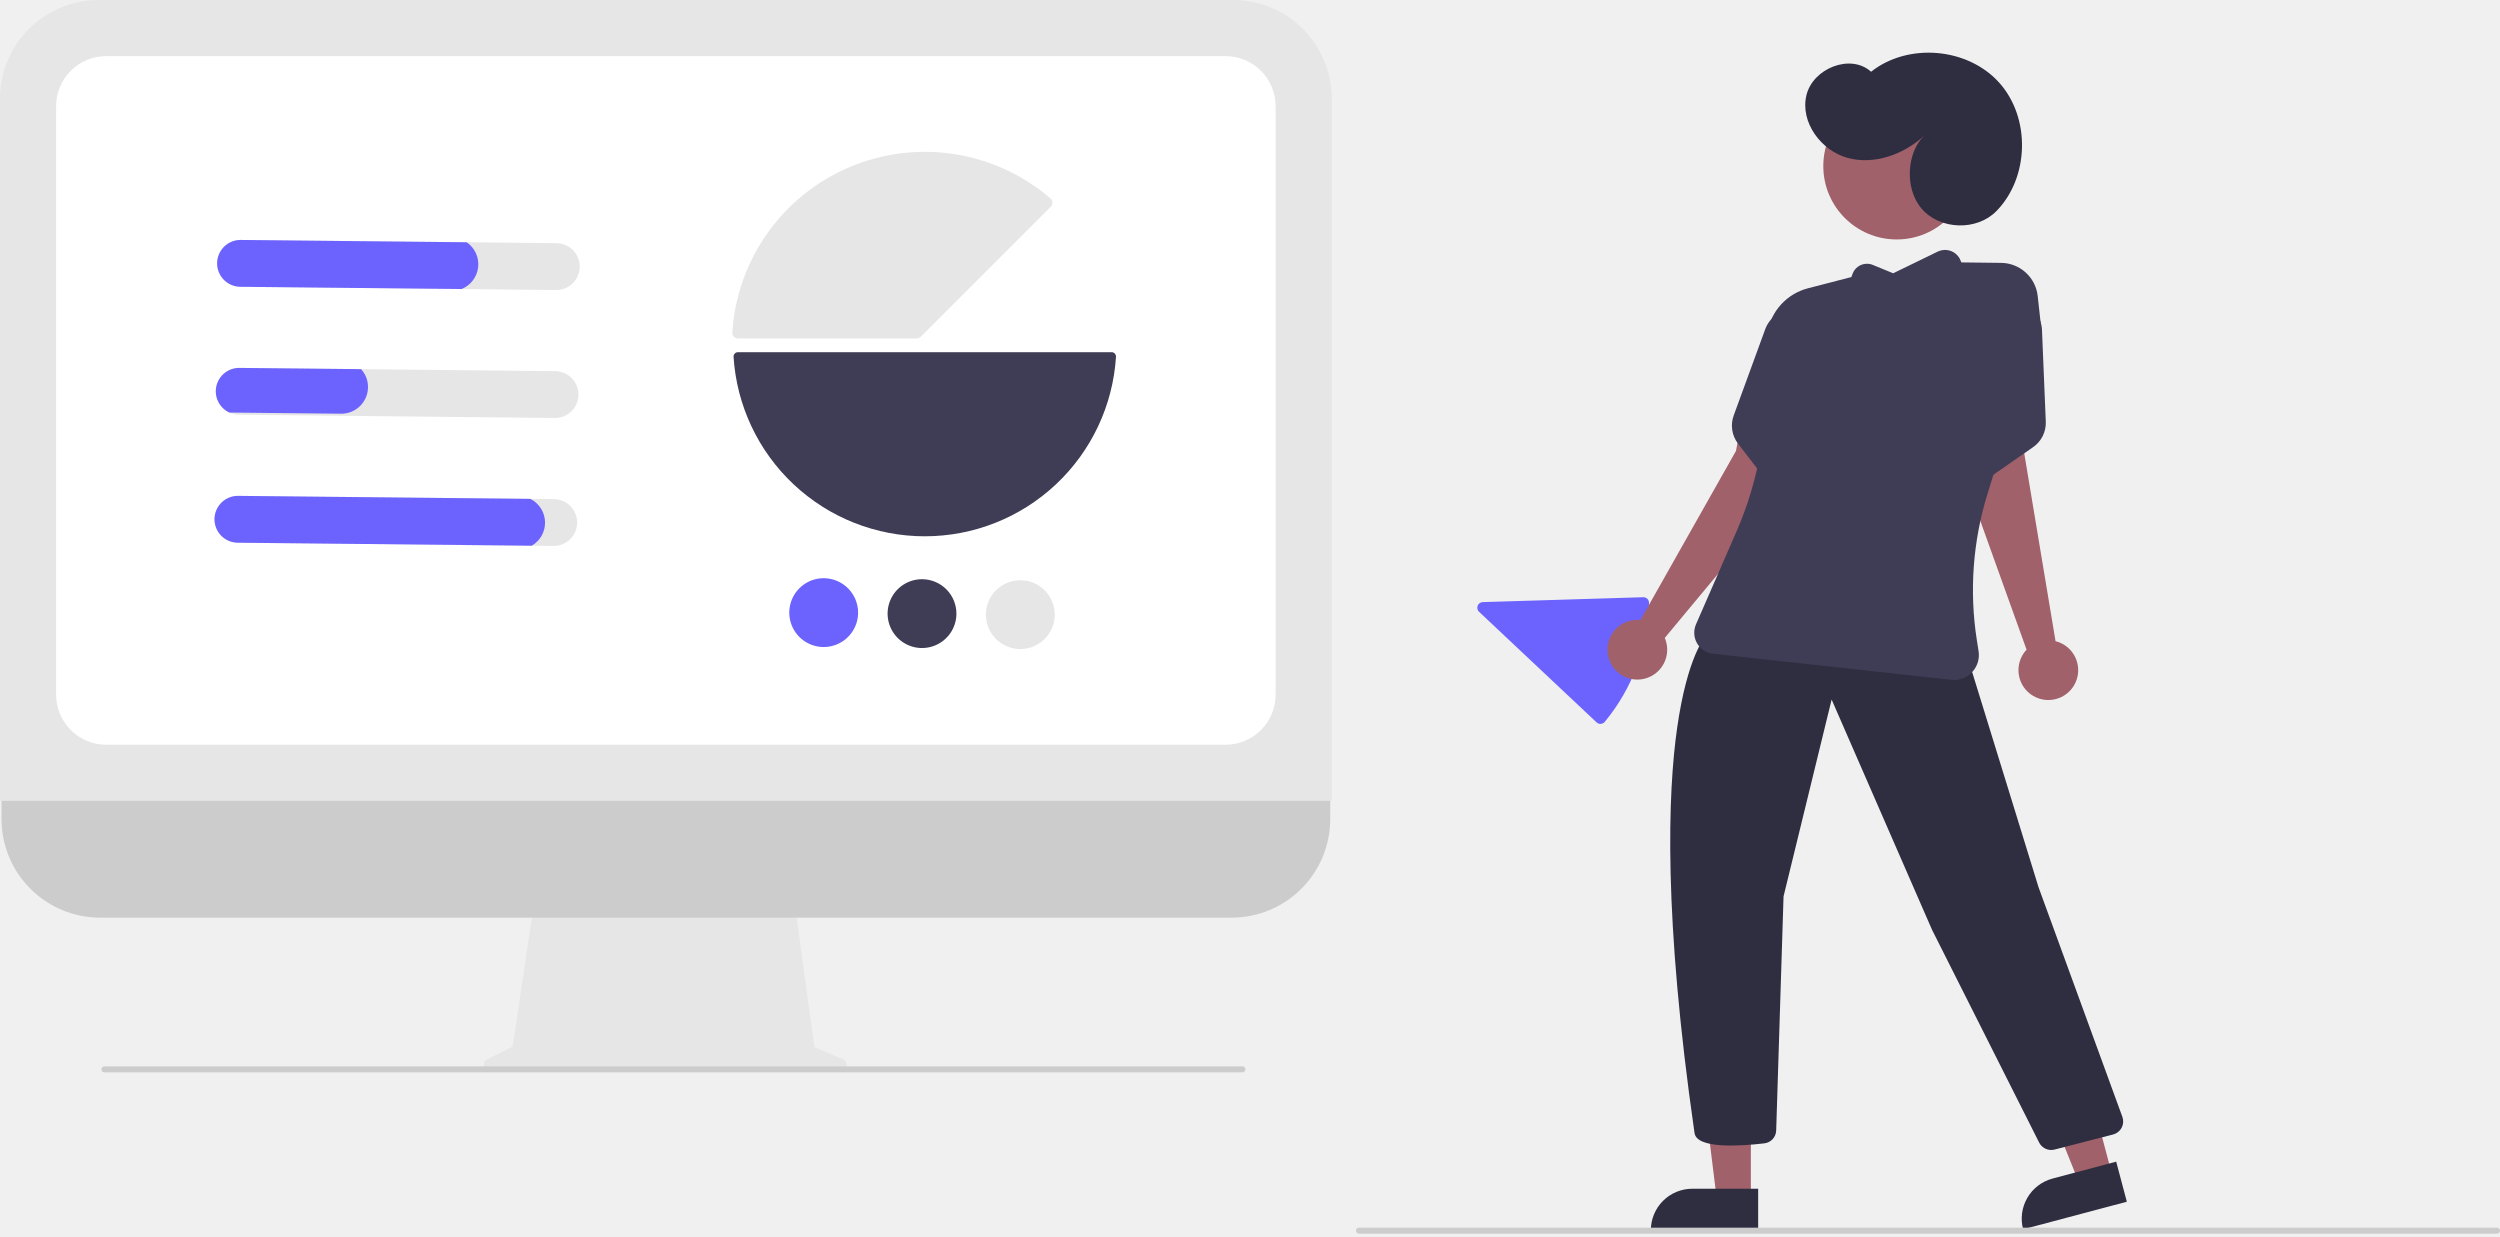
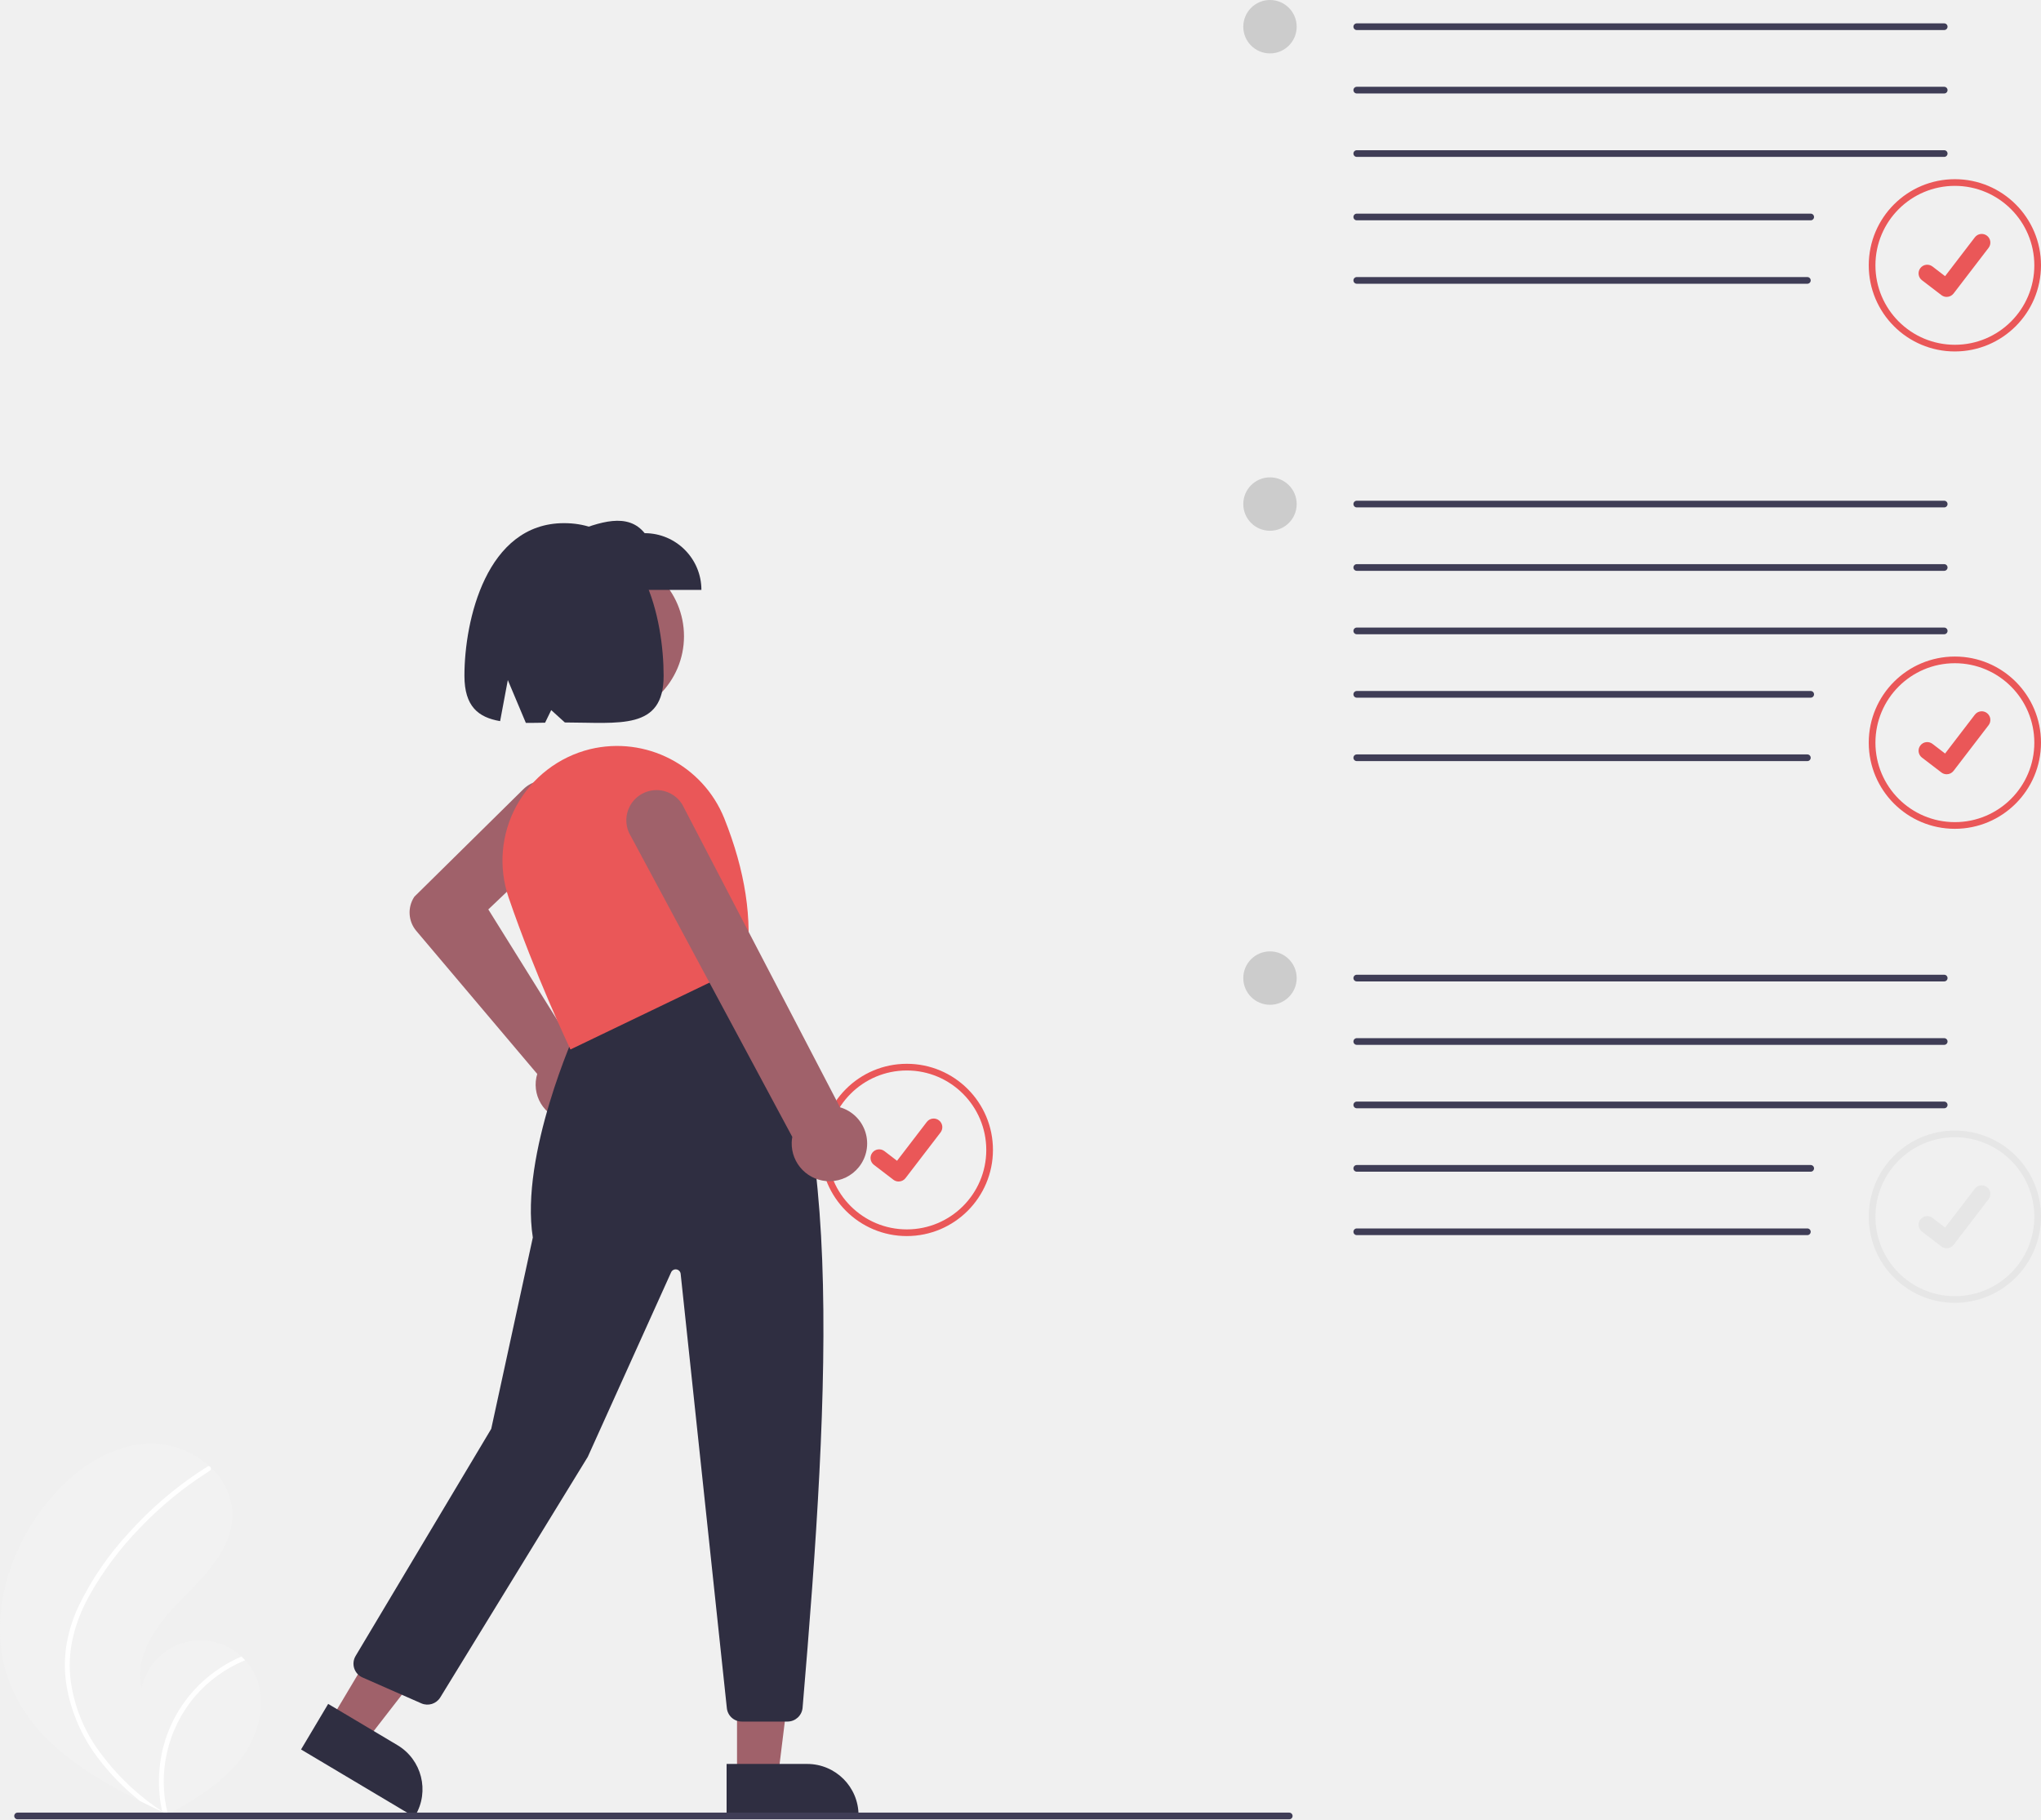
- <svg xmlns="http://www.w3.org/2000/svg" width="540" height="267" viewBox="0 0 540 267" fill="none">
-   <path d="M182.077 228.786L175.908 226.189L171.676 195.266H115.325L110.738 226.063L105.219 228.822C104.955 228.954 104.743 229.171 104.618 229.439C104.493 229.706 104.462 230.008 104.53 230.295C104.598 230.582 104.76 230.838 104.992 231.022C105.223 231.205 105.51 231.305 105.805 231.305H181.568C181.871 231.305 182.164 231.2 182.398 231.008C182.632 230.817 182.793 230.55 182.853 230.253C182.913 229.957 182.868 229.649 182.727 229.381C182.585 229.114 182.356 228.904 182.077 228.786Z" fill="#E6E6E6" />
-   <path d="M266.082 198.215H21.575C15.935 198.202 10.531 195.952 6.548 191.96C2.565 187.968 0.328 182.558 0.328 176.919V154.968H287.329V176.919C287.329 182.558 285.092 187.968 281.109 191.96C277.125 195.952 271.721 198.202 266.082 198.215Z" fill="#CCCCCC" />
-   <path d="M287.656 172.987H0V21.296C0.006 15.65 2.252 10.237 6.244 6.244C10.237 2.252 15.65 0.006 21.296 0H266.361C272.007 0.006 277.42 2.252 281.412 6.244C285.404 10.237 287.65 15.65 287.656 21.296V172.987Z" fill="#E6E6E6" />
-   <path d="M264.722 160.865H22.934C20.067 160.861 17.319 159.721 15.292 157.694C13.266 155.668 12.125 152.919 12.122 150.053V22.934C12.125 20.067 13.266 17.319 15.292 15.292C17.319 13.265 20.067 12.125 22.934 12.122H264.722C267.589 12.125 270.337 13.265 272.364 15.292C274.391 17.319 275.531 20.067 275.534 22.934V150.053C275.531 152.919 274.391 155.668 272.364 157.694C270.337 159.721 267.589 160.861 264.722 160.865Z" fill="white" />
-   <path d="M158.446 77.017C158.446 77.038 158.447 77.058 158.448 77.079C159.116 87.579 163.758 97.432 171.43 104.632C179.102 111.832 189.229 115.84 199.751 115.84C210.273 115.84 220.4 111.832 228.072 104.632C235.745 97.431 240.387 87.579 241.054 77.079C241.063 76.949 241.044 76.819 241 76.696C240.956 76.574 240.888 76.462 240.798 76.367C240.71 76.272 240.604 76.197 240.486 76.146C240.367 76.095 240.24 76.069 240.111 76.069L159.392 76.069C159.141 76.07 158.9 76.17 158.723 76.348C158.546 76.525 158.446 76.766 158.446 77.017Z" fill="#3F3D56" />
-   <path d="M227.333 43.785C227.333 44.108 227.205 44.417 226.977 44.645L198.874 72.748C198.762 72.861 198.628 72.951 198.481 73.012C198.333 73.073 198.176 73.104 198.016 73.103H159.392C159.226 73.104 159.062 73.07 158.91 73.005C158.758 72.939 158.621 72.842 158.508 72.721C158.394 72.599 158.305 72.456 158.249 72.298C158.192 72.141 158.169 71.974 158.179 71.808C158.671 64.076 161.309 56.635 165.797 50.319C170.285 44.004 176.445 39.066 183.585 36.059C190.725 33.052 198.562 32.096 206.216 33.298C213.869 34.501 221.036 37.813 226.91 42.864C227.037 42.974 227.14 43.108 227.212 43.258C227.285 43.409 227.326 43.573 227.332 43.74C227.333 43.755 227.333 43.77 227.333 43.785Z" fill="#E6E6E6" />
-   <path d="M346.579 155.976C346.367 156.202 346.076 156.338 345.766 156.358C345.601 156.369 345.435 156.345 345.279 156.289C345.123 156.233 344.98 156.145 344.86 156.031L319.478 132.15C319.303 131.986 319.181 131.773 319.127 131.54C319.073 131.306 319.09 131.061 319.175 130.837C319.26 130.613 319.41 130.418 319.605 130.279C319.8 130.14 320.033 130.061 320.273 130.054L354.938 128.998C355.103 128.993 355.267 129.021 355.42 129.082C355.573 129.142 355.713 129.233 355.83 129.349C355.947 129.465 356.039 129.604 356.101 129.757C356.163 129.909 356.193 130.073 356.19 130.238C355.984 139.63 352.615 148.679 346.629 155.92C346.613 155.939 346.597 155.958 346.579 155.976Z" fill="#6C63FF" />
-   <path d="M185.35 132.4C185.335 133.87 184.884 135.303 184.055 136.517C183.225 137.731 182.055 138.672 180.691 139.22C179.327 139.769 177.831 139.901 176.392 139.599C174.953 139.298 173.636 138.576 172.607 137.526C171.578 136.476 170.884 135.144 170.612 133.699C170.34 132.254 170.502 130.761 171.079 129.409C171.655 128.057 172.62 126.906 173.851 126.101C175.081 125.297 176.523 124.876 177.993 124.891C179.964 124.913 181.845 125.717 183.224 127.124C184.603 128.532 185.368 130.43 185.35 132.4Z" fill="#6C63FF" />
-   <path d="M206.587 132.618C206.572 134.088 206.121 135.521 205.292 136.735C204.462 137.949 203.292 138.889 201.928 139.438C200.564 139.987 199.068 140.119 197.629 139.817C196.19 139.515 194.873 138.794 193.844 137.744C192.815 136.694 192.121 135.362 191.849 133.917C191.577 132.472 191.739 130.979 192.316 129.627C192.892 128.274 193.857 127.123 195.088 126.319C196.318 125.515 197.76 125.094 199.23 125.109C201.201 125.131 203.082 125.934 204.461 127.342C205.84 128.75 206.605 130.647 206.587 132.618Z" fill="#3F3D56" />
-   <path d="M227.824 132.836C227.809 134.306 227.358 135.739 226.529 136.952C225.699 138.166 224.529 139.107 223.165 139.656C221.801 140.205 220.305 140.336 218.866 140.035C217.427 139.733 216.11 139.012 215.081 137.962C214.052 136.911 213.358 135.58 213.086 134.135C212.814 132.69 212.976 131.197 213.553 129.845C214.129 128.492 215.094 127.341 216.325 126.537C217.555 125.733 218.997 125.311 220.467 125.327C222.438 125.349 224.319 126.152 225.698 127.56C227.077 128.968 227.842 130.865 227.824 132.836Z" fill="#E6E6E6" />
-   <path d="M120.213 52.528L52.014 51.828C51.349 51.821 50.69 51.945 50.073 52.192C49.456 52.44 48.895 52.807 48.42 53.272C47.945 53.737 47.566 54.291 47.305 54.902C47.044 55.513 46.907 56.17 46.9 56.834C46.893 57.499 47.017 58.158 47.266 58.775C47.514 59.392 47.881 59.953 48.346 60.428C48.811 60.902 49.366 61.28 49.977 61.541C50.589 61.801 51.245 61.938 51.91 61.944L120.11 62.644C120.774 62.651 121.434 62.528 122.05 62.28C122.667 62.032 123.229 61.666 123.704 61.201C124.179 60.736 124.557 60.182 124.818 59.571C125.079 58.959 125.217 58.303 125.223 57.638C125.23 56.973 125.106 56.314 124.858 55.697C124.61 55.081 124.243 54.519 123.777 54.045C123.312 53.57 122.758 53.192 122.146 52.932C121.535 52.672 120.878 52.534 120.213 52.528Z" fill="#E6E6E6" />
-   <path d="M119.93 80.168L51.73 79.468C50.573 79.454 49.445 79.838 48.537 80.555C47.628 81.273 46.993 82.28 46.738 83.41C46.483 84.539 46.624 85.722 47.137 86.76C47.649 87.798 48.502 88.629 49.554 89.113C50.203 89.417 50.91 89.578 51.627 89.584L119.826 90.284C120.491 90.291 121.151 90.168 121.768 89.921C122.385 89.673 122.947 89.306 123.422 88.841C123.897 88.377 124.276 87.823 124.537 87.211C124.798 86.6 124.936 85.942 124.943 85.278C124.95 84.613 124.825 83.953 124.577 83.337C124.329 82.72 123.961 82.158 123.496 81.683C123.03 81.209 122.475 80.831 121.864 80.571C121.252 80.311 120.595 80.174 119.93 80.168V80.168Z" fill="#E6E6E6" />
-   <path d="M119.646 107.806L51.447 107.107C50.782 107.099 50.123 107.223 49.506 107.471C48.889 107.718 48.327 108.085 47.852 108.55C47.377 109.015 46.999 109.569 46.738 110.18C46.477 110.792 46.34 111.448 46.333 112.113C46.326 112.777 46.45 113.437 46.698 114.053C46.947 114.67 47.314 115.231 47.779 115.706C48.244 116.181 48.799 116.559 49.41 116.819C50.022 117.079 50.678 117.216 51.343 117.223L119.542 117.922C120.207 117.93 120.867 117.807 121.484 117.559C122.101 117.312 122.663 116.945 123.139 116.48C123.614 116.015 123.993 115.461 124.254 114.85C124.515 114.238 124.652 113.581 124.659 112.916C124.666 112.252 124.542 111.592 124.293 110.975C124.045 110.358 123.678 109.797 123.212 109.322C122.746 108.848 122.192 108.469 121.58 108.209C120.968 107.949 120.311 107.812 119.646 107.806Z" fill="#E6E6E6" />
-   <path d="M100.805 52.329L52.014 51.828C51.349 51.821 50.69 51.945 50.073 52.192C49.456 52.44 48.895 52.807 48.42 53.272C47.945 53.737 47.566 54.291 47.305 54.902C47.044 55.513 46.907 56.17 46.9 56.834C46.893 57.499 47.017 58.158 47.266 58.775C47.514 59.392 47.881 59.953 48.346 60.428C48.811 60.902 49.366 61.28 49.977 61.541C50.589 61.801 51.245 61.938 51.91 61.944L99.685 62.434C100.656 62.048 101.503 61.406 102.136 60.575C102.77 59.744 103.165 58.757 103.28 57.718C103.395 56.68 103.226 55.63 102.79 54.681C102.354 53.731 101.668 52.918 100.805 52.329Z" fill="#6C63FF" />
-   <path d="M77.989 79.737L51.73 79.468C50.573 79.454 49.445 79.838 48.537 80.555C47.628 81.273 46.993 82.28 46.738 83.41C46.483 84.539 46.624 85.722 47.137 86.76C47.649 87.798 48.502 88.629 49.554 89.113L73.672 89.361C75.199 89.376 76.67 88.784 77.761 87.715C78.852 86.646 79.474 85.188 79.49 83.661C79.513 82.208 78.975 80.803 77.989 79.737Z" fill="#6C63FF" />
-   <path d="M114.55 107.754L51.447 107.107C50.782 107.099 50.123 107.223 49.506 107.471C48.889 107.718 48.327 108.085 47.852 108.55C47.377 109.015 46.999 109.569 46.738 110.18C46.477 110.792 46.34 111.448 46.333 112.113C46.326 112.777 46.45 113.437 46.698 114.053C46.947 114.67 47.314 115.231 47.779 115.706C48.244 116.181 48.799 116.559 49.41 116.819C50.022 117.079 50.678 117.216 51.343 117.223L114.853 117.874C115.753 117.356 116.496 116.603 117.002 115.696C117.508 114.789 117.759 113.762 117.728 112.724C117.697 111.685 117.385 110.675 116.826 109.8C116.266 108.925 115.48 108.218 114.55 107.754H114.55Z" fill="#6C63FF" />
-   <path d="M378.183 258.874L370.807 258.874L367.299 230.423L378.186 230.424L378.183 258.874Z" fill="#A0616A" />
-   <path d="M365.539 256.767H379.764V265.723H356.582C356.582 264.547 356.814 263.382 357.264 262.296C357.714 261.209 358.374 260.222 359.205 259.39C360.037 258.558 361.024 257.899 362.111 257.448C363.198 256.998 364.362 256.767 365.539 256.767Z" fill="#2F2E41" />
-   <path d="M456.111 253.359L448.982 255.253L438.282 228.659L448.804 225.862L456.111 253.359Z" fill="#A0616A" />
-   <path d="M443.349 254.57L457.097 250.916L459.398 259.572L436.993 265.526C436.383 263.231 436.71 260.786 437.902 258.732C439.094 256.677 441.053 255.18 443.349 254.57Z" fill="#2F2E41" />
-   <path d="M409.68 51.723C418.432 51.723 425.527 44.628 425.527 35.876C425.527 27.124 418.432 20.029 409.68 20.029C400.928 20.029 393.833 27.124 393.833 35.876C393.833 44.628 400.928 51.723 409.68 51.723Z" fill="#A0616A" />
-   <path d="M440.458 246.798L417.322 200.843L395.632 151.104L385.246 193.622L383.656 244.172C383.638 244.869 383.368 245.536 382.897 246.05C382.425 246.563 381.783 246.888 381.091 246.966C375.673 247.599 366.511 248.151 366.019 244.739C359.258 197.878 360.252 171.235 362.276 157.136C364.481 141.781 368.266 137.602 368.426 137.431L368.534 137.316L424.949 142.475L425.165 142.495L440.325 191.643L458.433 241.243C458.572 241.624 458.63 242.03 458.602 242.434C458.575 242.838 458.463 243.233 458.275 243.591C458.086 243.95 457.824 244.265 457.506 244.516C457.188 244.768 456.821 244.95 456.429 245.051L443.775 248.305C443.542 248.364 443.302 248.395 443.061 248.395C442.522 248.394 441.994 248.245 441.535 247.963C441.075 247.681 440.703 247.278 440.458 246.798Z" fill="#2F2E41" />
-   <path d="M443.999 138.496L437.104 97.123L438.803 86.88C440.249 78.165 438.95 69.217 435.087 61.273L425.564 106.422L437.739 140.336C436.769 141.368 436.166 142.691 436.022 144.1C435.878 145.508 436.202 146.925 436.943 148.132C437.685 149.339 438.803 150.267 440.125 150.775C441.447 151.283 442.899 151.342 444.258 150.943C445.617 150.543 446.806 149.708 447.643 148.565C448.48 147.422 448.917 146.036 448.888 144.62C448.858 143.204 448.363 141.838 447.48 140.731C446.597 139.624 445.373 138.838 443.999 138.496Z" fill="#A0616A" />
-   <path d="M374.972 97.399L354.338 133.916C352.928 133.767 351.509 134.086 350.298 134.824C349.088 135.562 348.155 136.678 347.642 138C347.129 139.322 347.065 140.775 347.46 142.136C347.856 143.498 348.688 144.691 349.83 145.532C350.971 146.373 352.357 146.815 353.774 146.79C355.192 146.765 356.561 146.274 357.672 145.393C358.782 144.511 359.572 143.289 359.919 141.915C360.266 140.54 360.15 139.09 359.591 137.787L382.634 110.085L389.133 64.402C382.785 70.546 378.504 78.51 376.88 87.193L374.972 97.399Z" fill="#A0616A" />
-   <path d="M421.487 146.832L370.024 141.212C369.313 141.135 368.629 140.891 368.03 140.5C367.43 140.11 366.93 139.584 366.571 138.964C366.212 138.345 366.004 137.65 365.963 136.935C365.922 136.221 366.05 135.507 366.337 134.851L375.09 114.787C377.529 109.197 379.28 103.332 380.306 97.32L381.224 91.934C381.941 87.504 382.027 82.996 381.48 78.542C381.257 76.264 381.358 73.965 381.781 71.716C382.178 69.468 383.214 67.382 384.765 65.706C386.315 64.031 388.315 62.837 390.526 62.267L399.898 59.843L400.154 59.145C400.379 58.525 400.785 57.986 401.32 57.599C401.854 57.212 402.492 56.994 403.151 56.973C403.622 56.953 404.091 57.037 404.525 57.22L408.925 59.027L418.54 54.349C418.848 54.2 419.175 54.094 419.513 54.037C420.355 53.89 421.222 54.048 421.96 54.481C422.697 54.914 423.257 55.594 423.54 56.401L423.639 56.679L432.253 56.78C434.214 56.804 436.098 57.545 437.551 58.862C439.004 60.179 439.926 61.981 440.142 63.93L440.775 69.671L429.279 106.744C426.13 116.944 425.35 127.728 426.998 138.275L427.373 140.66C427.493 141.425 427.447 142.207 427.237 142.953C427.026 143.698 426.657 144.389 426.155 144.979C425.652 145.568 425.028 146.042 424.325 146.367C423.622 146.693 422.857 146.863 422.082 146.865C421.883 146.865 421.685 146.854 421.487 146.832Z" fill="#3F3D56" />
-   <path d="M432.01 66.102L437.776 65.258L439.534 67.322C440.466 68.42 441.006 69.797 441.068 71.236L441.89 91.061C441.937 92.14 441.71 93.214 441.229 94.181C440.749 95.148 440.03 95.978 439.141 96.592L422.345 108.256L432.01 66.102Z" fill="#3F3D56" />
-   <path d="M375.421 95.833C374.761 94.978 374.329 93.969 374.165 92.902C374.001 91.834 374.111 90.742 374.485 89.728L381.296 71.092C381.792 69.74 382.725 68.593 383.947 67.83L386.25 66.398L391.486 68.955L387.876 112.053L375.421 95.833Z" fill="#3F3D56" />
-   <path d="M415.581 29.363C411.155 33.368 404.844 35.678 399.085 34.106C393.326 32.534 388.804 26.387 390.185 20.58C391.565 14.772 399.729 11.489 404.154 15.496C412.15 9.172 425.007 10.265 431.821 17.847C438.635 25.429 438.353 38.33 431.214 45.607C426.996 49.907 419.089 49.675 415.13 45.136C411.171 40.597 412.015 32.732 415.581 29.363Z" fill="#2F2E41" />
-   <path d="M539.355 266.468H293.533C293.362 266.468 293.198 266.4 293.077 266.279C292.956 266.158 292.888 265.994 292.888 265.823C292.888 265.652 292.956 265.488 293.077 265.367C293.198 265.246 293.362 265.178 293.533 265.178H539.355C539.526 265.178 539.69 265.246 539.811 265.367C539.932 265.488 540 265.652 540 265.823C540 265.994 539.932 266.158 539.811 266.279C539.69 266.4 539.526 266.468 539.355 266.468Z" fill="#CCCCCC" />
-   <path d="M268.37 231.627H22.549C22.378 231.627 22.214 231.559 22.093 231.438C21.972 231.317 21.904 231.153 21.904 230.982C21.904 230.811 21.972 230.647 22.093 230.526C22.214 230.405 22.378 230.337 22.549 230.337H268.37C268.542 230.337 268.706 230.405 268.827 230.526C268.948 230.647 269.016 230.811 269.016 230.982C269.016 231.153 268.948 231.317 268.827 231.438C268.706 231.559 268.542 231.627 268.37 231.627Z" fill="#CCCCCC" />
+ <svg xmlns="http://www.w3.org/2000/svg" id="b14b4c54-86a5-44a3-9b04-f03d46045827" data-name="Layer 1" width="611.496" height="545" viewBox="0 0 611.496 545">
+   <path d="M297.877,683.382c6.972,15.945,22.46,25.702,38.318,33.634q3.321,1.662,6.632,3.228c.015.004.03.015.045.02.106.05.212.1.312.151.455.215.911.43,1.363.642l-.215.133-.671.41c.232-.133.462-.261.694-.394.069-.04.142-.078.211-.118,8.004-4.529,16.124-9.329,21.759-16.574,5.844-7.523,8.395-18.447,3.602-26.68a16.784,16.784,0,0,0-2.229-2.995c-.351-.383-.723-.746-1.106-1.099a17.99,17.99,0,0,0-29.914,9.472c-2.387-9.814,4.719-19.239,11.805-26.438,7.09-7.196,15.184-15.082,15.402-25.184a19.465,19.465,0,0,0-6.554-14.529c-.125-.116-.25-.232-.378-.344a26.254,26.254,0,0,0-17.916-6.761c-12.286.344-23.209,8.316-30.898,17.908C295.762,643.296,289.951,665.253,297.877,683.382Z" transform="translate(-294.2519 -177.5)" fill="#f2f2f2" />
+   <path d="M317.787,658.686a44.631,44.631,0,0,0-3.754,12.393,38.753,38.753,0,0,0,.173,11.523,49.653,49.653,0,0,0,9.411,21.548,71.462,71.462,0,0,0,12.577,12.867q3.321,1.662,6.632,3.228c.015.004.03.015.045.02.106.05.212.1.312.151.455.215.911.43,1.363.642l-.215.133-.671.41c.232-.133.462-.261.694-.394.069-.04.142-.078.211-.118a39.503,39.503,0,0,1,8.069-35.377,39.841,39.841,0,0,1,15.062-10.872c-.351-.383-.723-.746-1.106-1.099a41.308,41.308,0,0,0-6.421,3.452,40.475,40.475,0,0,0-15.828,19.892,41.381,41.381,0,0,0-1.488,23.103c-.389-.269-.779-.544-1.159-.818a72.559,72.559,0,0,1-18.746-18.684,46.192,46.192,0,0,1-7.662-21.032c-.768-8.226,1.49-16.239,5.338-23.463a96.69,96.69,0,0,1,15.692-21.13A109.868,109.868,0,0,1,357.07,618.119a.79.79,0,0,0,.261-1.057.672.672,0,0,0-.378-.344.585.585,0,0,0-.501.088c-.936.591-1.864,1.187-2.782,1.802A111.115,111.115,0,0,0,332.898,636.632,89.455,89.455,0,0,0,317.787,658.686Z" transform="translate(-294.2519 -177.5)" fill="#fff" />
+   <path d="M565.945,547.784a25.803,25.803,0,1,1,25.803-25.803A25.832,25.832,0,0,1,565.945,547.784Zm0-49.606a23.803,23.803,0,1,0,23.803,23.803A23.83,23.83,0,0,0,565.945,498.177Z" transform="translate(-294.2519 -177.5)" fill="#ea5758" />
+   <path id="f73b5929-bbea-48c2-a07c-236a7aa3f606" data-name="Path 395" d="M563.487,531.442a2.572,2.572,0,0,1-1.548-.514l-.028-.021-5.829-4.459a2.59,2.59,0,1,1,3.152-4.112l3.776,2.895,8.922-11.64a2.589,2.589,0,0,1,3.63-.48l.001.001-.055.077.057-.077a2.592,2.592,0,0,1,.479,3.631L565.55,530.429a2.591,2.591,0,0,1-2.06,1.01Z" transform="translate(-294.2519 -177.5)" fill="#ea5758" />
+   <circle cx="180.367" cy="190.593" r="24.561" fill="#a0616a" />
+   <path d="M465.751,513.425q-.464,0-.932-.041a11.003,11.003,0,0,1-9.875-13.116,10.301,10.301,0,0,1,.27-1.046l-36.25-42.873a8.545,8.545,0,0,1-.594-10.185l.066-.08,32.629-32.174a9.432,9.432,0,1,1,13.121,13.553l-23.632,22.467,25.872,41.523a10.471,10.471,0,0,1,1.459.18,11.002,11.002,0,0,1-2.133,21.792Z" transform="translate(-294.2519 -177.5)" fill="#a0616a" />
+   <polygon points="220.819 532.422 233.079 532.421 238.911 485.133 220.817 485.134 220.819 532.422" fill="#a0616a" />
+   <path d="M511.944,705.919l24.144-.001h.001A15.386,15.386,0,0,1,551.475,721.304v.5l-39.531.001Z" transform="translate(-294.2519 -177.5)" fill="#2f2e41" />
+   <polygon points="98.963 515.471 109.497 521.743 138.702 484.096 123.155 474.84 98.963 515.471" fill="#a0616a" />
+   <path d="M392.576,687.932l20.745,12.352.001 0a15.386,15.386,0,0,1,5.348,21.092l-.256.43-33.966-20.223Z" transform="translate(-294.2519 -177.5)" fill="#2f2e41" />
+   <path d="M530.224,693.219H516.495a4.492,4.492,0,0,1-4.475-4.024L498.181,559.098a1.5,1.5,0,0,0-2.859-.459l-24.968,55.286-44.204,72.08a4.521,4.521,0,0,1-5.648,1.766l-17.659-7.77a4.501,4.501,0,0,1-2.051-6.428l40.636-68.041,12.463-57.328c-3.92-24.861,12.884-61.823,13.054-62.194l.083-.181,50.526-20.211.232.284c30.023,36.648,25.137,126.487,16.924,223.193A4.53,4.53,0,0,1,530.224,693.219Z" transform="translate(-294.2519 -177.5)" fill="#2f2e41" />
+   <path d="M465.163,491.887l-.216-.453c-.103-.217-10.395-21.924-18.329-45.124a34.221,34.221,0,0,1,2.373-27.425,34.594,34.594,0,0,1,22.061-16.964h0a34.636,34.636,0,0,1,40.202,20.743c6.293,15.737,8.527,30.415,6.64,43.625l-.038.265-.241.115Z" transform="translate(-294.2519 -177.5)" fill="#ea5758" />
+   <path d="M551.584,527.104a11.318,11.318,0,0,1-8.677,4.25h0a11.307,11.307,0,0,1-11.459-11.612,10.9,10.9,0,0,1,.18-1.66L483.265,428.007a9.052,9.052,0,1,1,15.405-9.51l47.247,90.707a11.295,11.295,0,0,1,5.667,17.9Z" transform="translate(-294.2519 -177.5)" fill="#a0616a" />
+   <path d="M504.398,354.219h-39v-17c8.56-3.401,16.937-6.293,22,0a17,17,0,0,1,17,17Z" transform="translate(-294.2519 -177.5)" fill="#2f2e41" />
+   <path d="M463.239,334.219c-23.315,0-29.841,29.224-29.841,45.711,0,9.195,4.158,12.483,10.692,13.596l2.308-12.307,5.405,12.837c1.835.009,3.764-.026,5.763-.063l1.833-3.773,4.086,3.706c16.367.024,29.595,2.41,29.595-13.994C493.079,363.444,487.356,334.219,463.239,334.219Z" transform="translate(-294.2519 -177.5)" fill="#2f2e41" />
+   <circle cx="380.496" cy="151" r="8" fill="#ccc" />
+   <path d="M879.945,425.784a25.803,25.803,0,1,1,25.803-25.803A25.832,25.832,0,0,1,879.945,425.784Zm0-49.606a23.803,23.803,0,1,0,23.803,23.803A23.83,23.83,0,0,0,879.945,376.177Z" transform="translate(-294.2519 -177.5)" fill="#ea5758" />
+   <path id="b9831659-891b-45a6-8adc-1a9375a374c9" data-name="Path 395" d="M877.487,409.442a2.572,2.572,0,0,1-1.548-.514l-.028-.021-5.829-4.459a2.59,2.59,0,1,1,3.152-4.112l3.776,2.895,8.922-11.64a2.589,2.589,0,0,1,3.63-.48l.001.001-.055.077.057-.077a2.592,2.592,0,0,1,.479,3.631L879.55,408.429a2.591,2.591,0,0,1-2.06,1.01Z" transform="translate(-294.2519 -177.5)" fill="#ea5758" />
+   <path d="M876.748,329.5h-176a1,1,0,0,1,0-2h176a1,1,0,0,1,0,2Z" transform="translate(-294.2519 -177.5)" fill="#3f3d56" />
+   <path d="M876.748,348.5h-176a1,1,0,0,1,0-2h176a1,1,0,0,1,0,2Z" transform="translate(-294.2519 -177.5)" fill="#3f3d56" />
+   <path d="M876.748,367.5h-176a1,1,0,0,1,0-2h176a1,1,0,0,1,0,2Z" transform="translate(-294.2519 -177.5)" fill="#3f3d56" />
+   <path d="M836.748,386.5h-136a1,1,0,0,1,0-2h136a1,1,0,0,1,0,2Z" transform="translate(-294.2519 -177.5)" fill="#3f3d56" />
+   <path d="M835.748,405.5h-135a1,1,0,0,1,0-2h135a1,1,0,0,1,0,2Z" transform="translate(-294.2519 -177.5)" fill="#3f3d56" />
+   <circle cx="380.496" cy="8" r="8" fill="#ccc" />
+   <path d="M879.945,282.784a25.803,25.803,0,1,1,25.803-25.803A25.832,25.832,0,0,1,879.945,282.784Zm0-49.606a23.803,23.803,0,1,0,23.803,23.803A23.83,23.83,0,0,0,879.945,233.177Z" transform="translate(-294.2519 -177.5)" fill="#ea5758" />
+   <path id="a4eaae8d-0473-4dfb-80cb-ce1489130d65" data-name="Path 395" d="M877.487,266.442a2.572,2.572,0,0,1-1.548-.514l-.028-.021-5.829-4.459a2.59,2.59,0,1,1,3.152-4.112l3.776,2.895,8.922-11.64a2.589,2.589,0,0,1,3.63-.48l.001.001-.055.077.057-.077a2.592,2.592,0,0,1,.479,3.631L879.55,265.429a2.591,2.591,0,0,1-2.06,1.01Z" transform="translate(-294.2519 -177.5)" fill="#ea5758" />
+   <path d="M876.748,186.5h-176a1,1,0,0,1,0-2h176a1,1,0,0,1,0,2Z" transform="translate(-294.2519 -177.5)" fill="#3f3d56" />
+   <path d="M876.748,205.5h-176a1,1,0,0,1,0-2h176a1,1,0,0,1,0,2Z" transform="translate(-294.2519 -177.5)" fill="#3f3d56" />
+   <path d="M876.748,224.5h-176a1,1,0,0,1,0-2h176a1,1,0,0,1,0,2Z" transform="translate(-294.2519 -177.5)" fill="#3f3d56" />
+   <path d="M836.748,243.5h-136a1,1,0,0,1,0-2h136a1,1,0,0,1,0,2Z" transform="translate(-294.2519 -177.5)" fill="#3f3d56" />
+   <path d="M835.748,262.5h-135a1,1,0,0,1,0-2h135a1,1,0,0,1,0,2Z" transform="translate(-294.2519 -177.5)" fill="#3f3d56" />
+   <circle cx="380.496" cy="293" r="8" fill="#ccc" />
+   <path d="M879.945,567.784a25.803,25.803,0,1,1,25.803-25.803A25.832,25.832,0,0,1,879.945,567.784Zm0-49.606a23.803,23.803,0,1,0,23.803,23.803A23.83,23.83,0,0,0,879.945,518.177Z" transform="translate(-294.2519 -177.5)" fill="#e6e6e6" />
+   <path id="a21ca558-fa96-4264-98a7-0764bc68c1d4" data-name="Path 395" d="M877.487,551.442a2.572,2.572,0,0,1-1.548-.514l-.028-.021-5.829-4.459a2.59,2.59,0,1,1,3.152-4.112l3.776,2.895,8.922-11.64a2.589,2.589,0,0,1,3.63-.48l.001.001-.055.077.057-.077a2.592,2.592,0,0,1,.479,3.631L879.55,550.429a2.591,2.591,0,0,1-2.06,1.01Z" transform="translate(-294.2519 -177.5)" fill="#e6e6e6" />
+   <path d="M876.748,471.5h-176a1,1,0,0,1,0-2h176a1,1,0,0,1,0,2Z" transform="translate(-294.2519 -177.5)" fill="#3f3d56" />
+   <path d="M876.748,490.5h-176a1,1,0,0,1,0-2h176a1,1,0,0,1,0,2Z" transform="translate(-294.2519 -177.5)" fill="#3f3d56" />
+   <path d="M876.748,509.5h-176a1,1,0,0,1,0-2h176a1,1,0,0,1,0,2Z" transform="translate(-294.2519 -177.5)" fill="#3f3d56" />
+   <path d="M836.748,528.5h-136a1,1,0,0,1,0-2h136a1,1,0,0,1,0,2Z" transform="translate(-294.2519 -177.5)" fill="#3f3d56" />
+   <path d="M835.748,547.5h-135a1,1,0,0,1,0-2h135a1,1,0,0,1,0,2Z" transform="translate(-294.2519 -177.5)" fill="#3f3d56" />
+   <path d="M680.516,722.5h-381a1,1,0,0,1,0-2h381a1,1,0,0,1,0,2Z" transform="translate(-294.2519 -177.5)" fill="#3f3d56" />
</svg>
